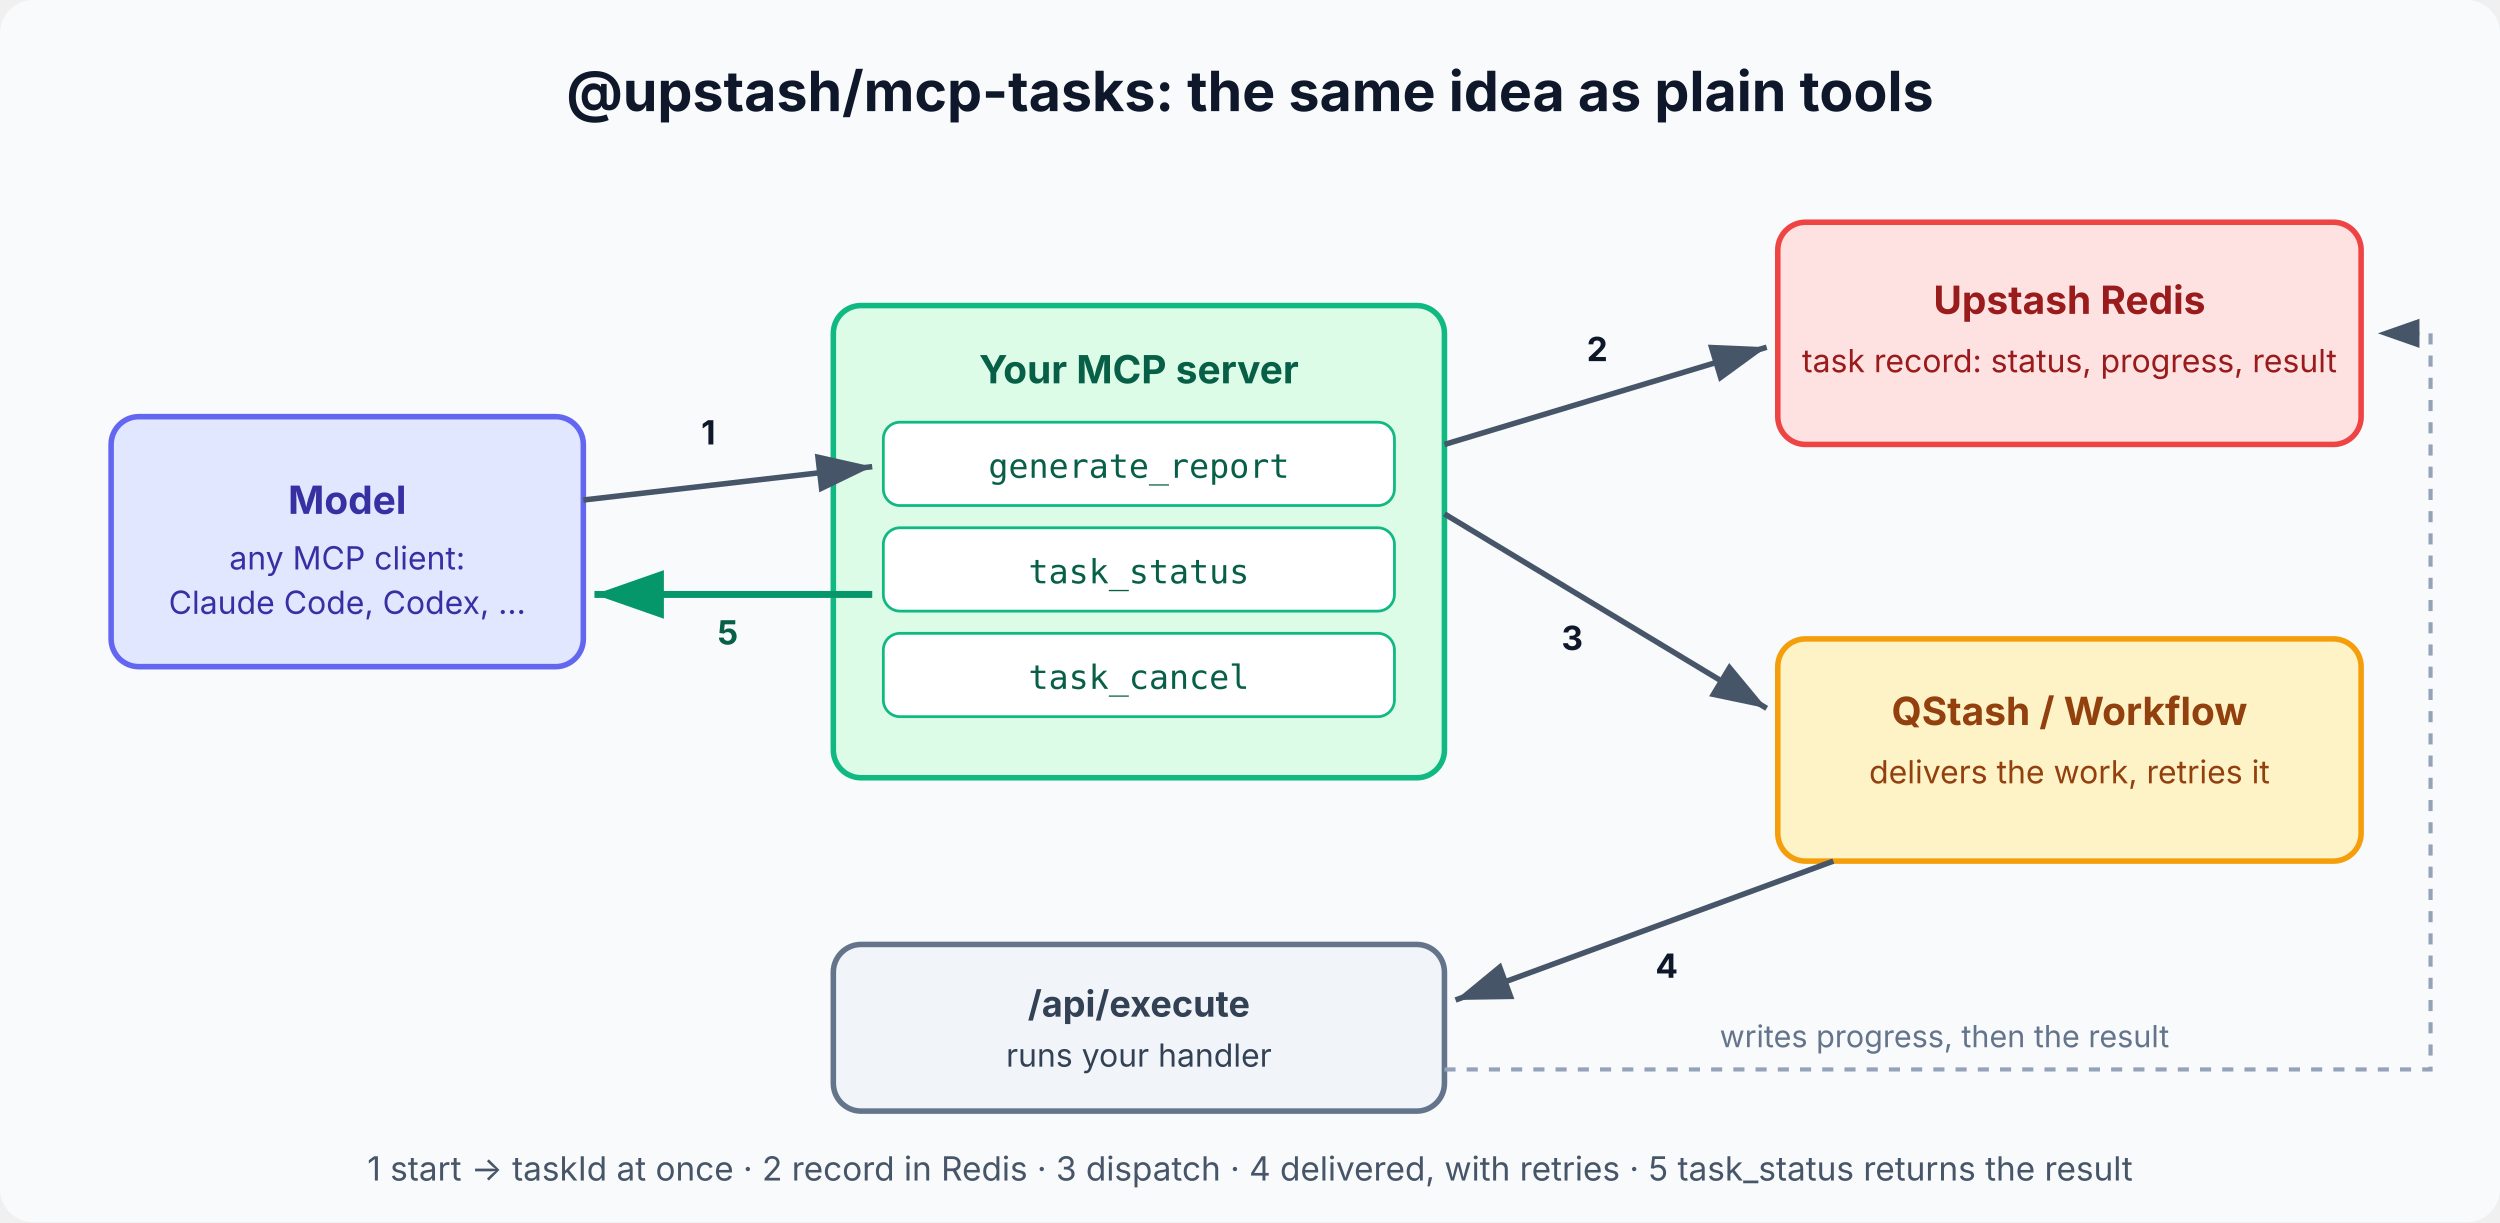
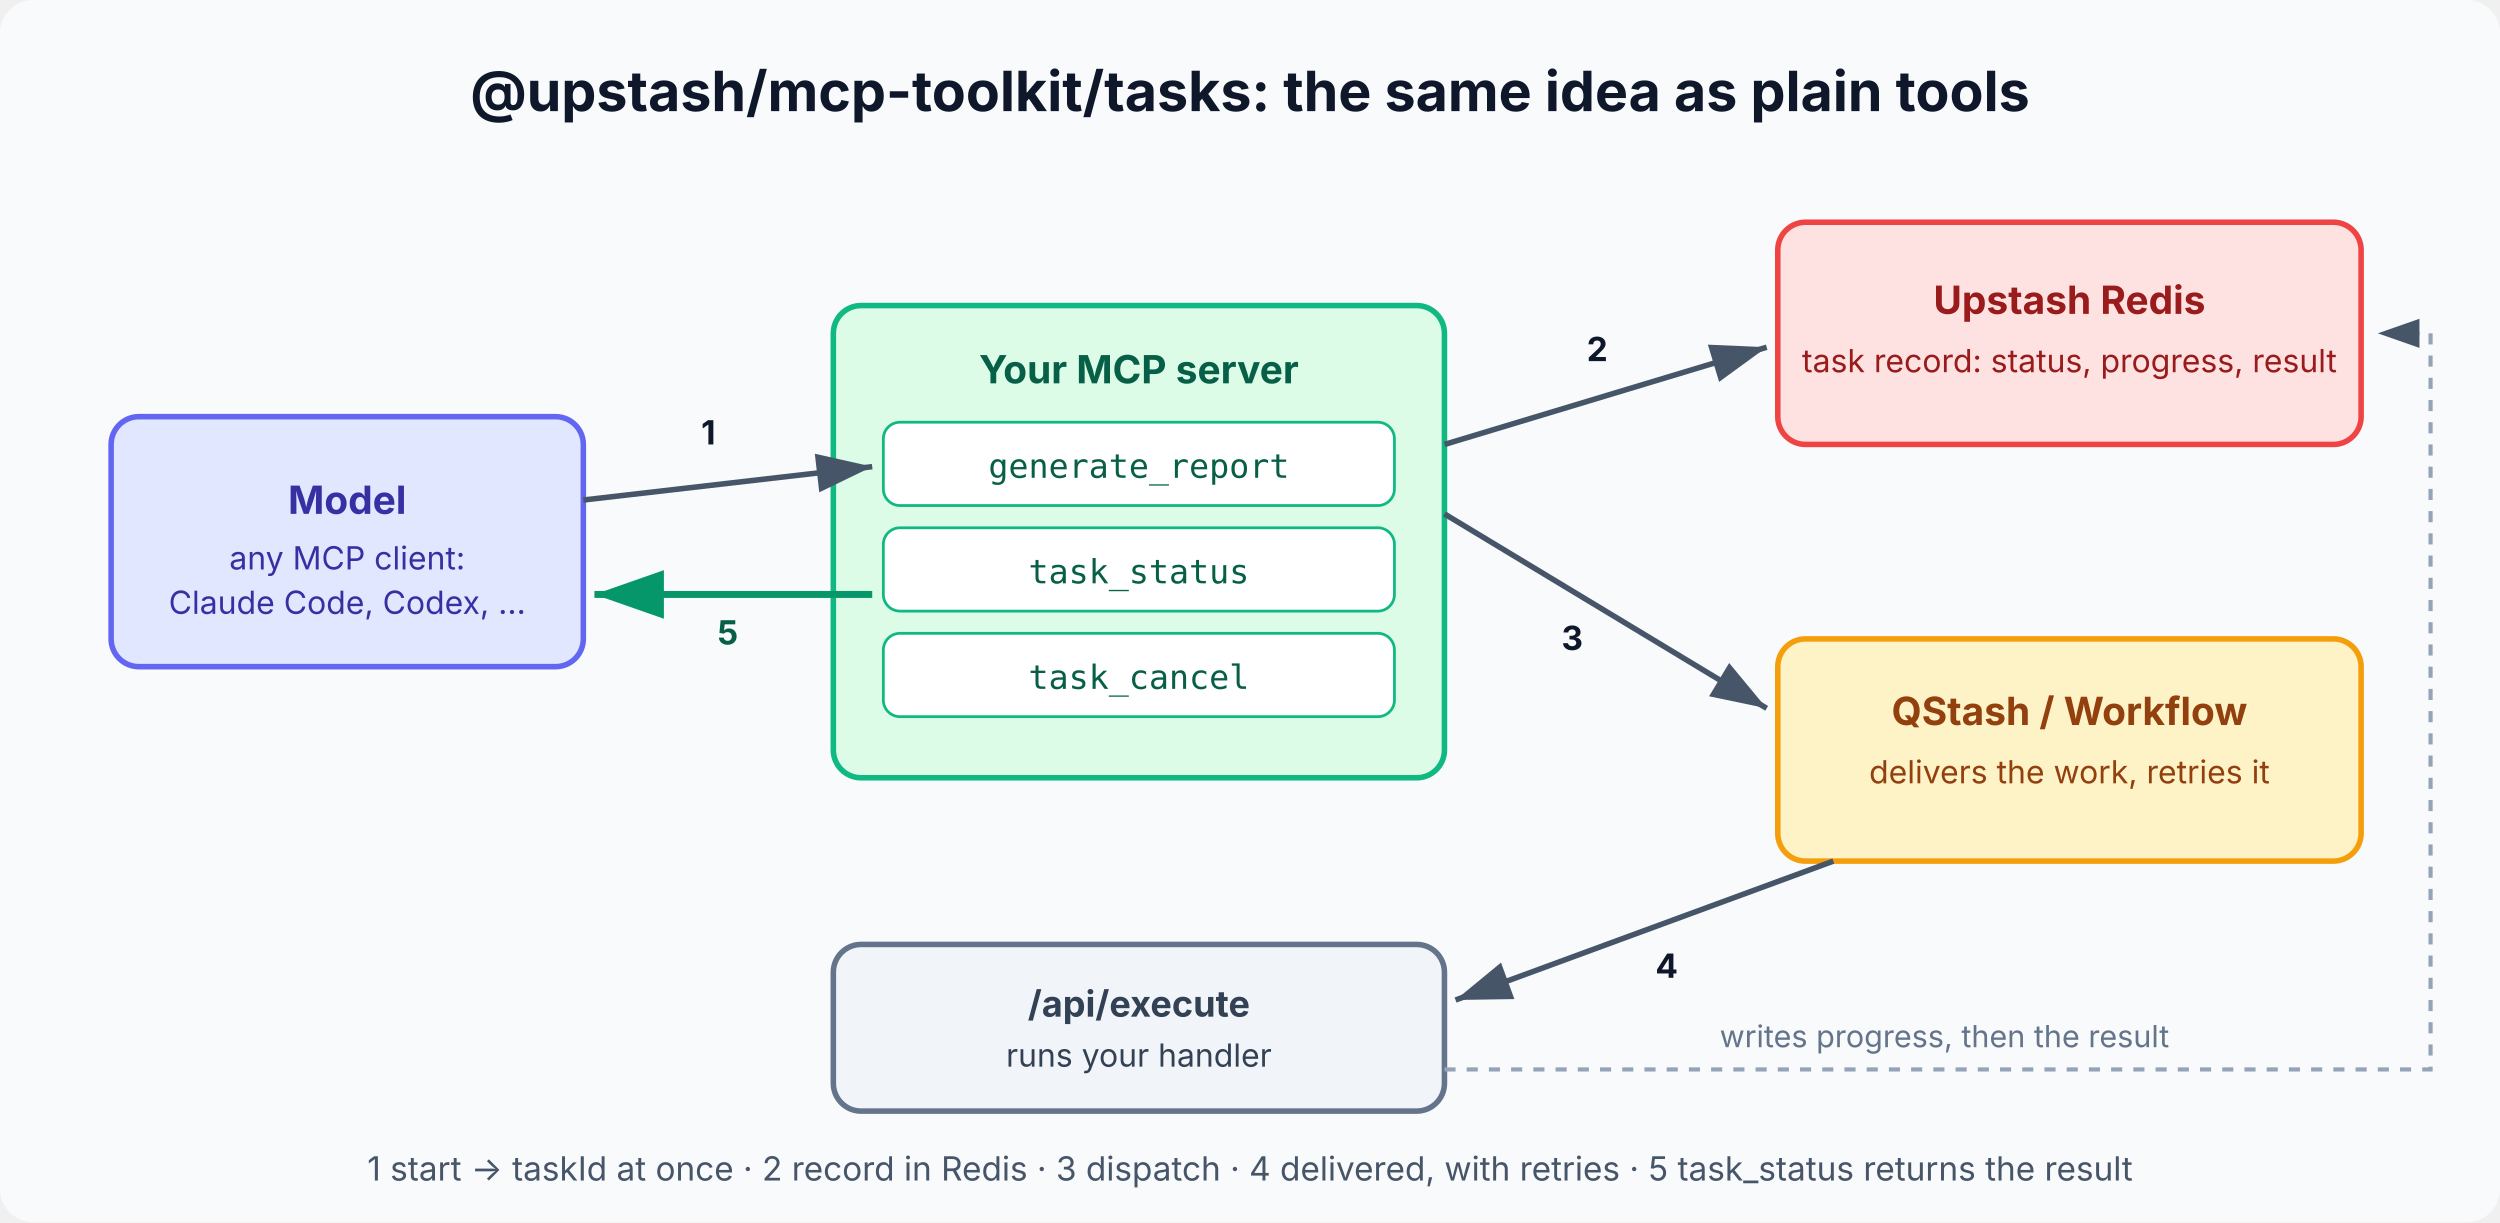
<svg xmlns="http://www.w3.org/2000/svg" width="900" height="440" viewBox="0 0 900 440">
  <defs>
    <marker id="a" markerWidth="10" markerHeight="7" refX="10" refY="3.5" orient="auto">
      <polygon points="0 0, 10 3.5, 0 7" fill="#475569" />
    </marker>
    <marker id="g" markerWidth="10" markerHeight="7" refX="10" refY="3.5" orient="auto">
      <polygon points="0 0, 10 3.5, 0 7" fill="#059669" />
    </marker>
  </defs>
  <rect width="900" height="440" fill="#f8fafc" rx="12" />
  <g font-family="Inter, system-ui, sans-serif">
-     <text x="450" y="40" text-anchor="middle" font-size="20" font-weight="700" fill="#0f172a">@upstash/mcp-tasks: the same idea as plain tools</text>
+     <text x="450" y="40" text-anchor="middle" font-size="20" font-weight="700" fill="#0f172a">@upstash/mcp-toolkit/tasks: the same idea as plain tools</text>
    <rect x="40" y="150" width="170" height="90" rx="10" fill="#e0e7ff" stroke="#6366f1" stroke-width="2" />
    <text x="125" y="185" text-anchor="middle" font-size="14" font-weight="700" fill="#3730a3">Model</text>
    <text x="125" y="205" text-anchor="middle" font-size="11.5" fill="#3730a3">any MCP client:</text>
    <text x="125" y="221" text-anchor="middle" font-size="11.5" fill="#3730a3">Claude Code, Codex, …</text>
    <rect x="300" y="110" width="220" height="170" rx="10" fill="#dcfce7" stroke="#10b981" stroke-width="2" />
    <text x="410" y="138" text-anchor="middle" font-size="14" font-weight="700" fill="#065f46">Your MCP server</text>
    <rect x="318" y="152" width="184" height="30" rx="6" fill="#ffffff" stroke="#10b981" />
    <text x="410" y="172" text-anchor="middle" font-size="12" font-family="ui-monospace, monospace" fill="#065f46">generate_report</text>
    <rect x="318" y="190" width="184" height="30" rx="6" fill="#ffffff" stroke="#10b981" />
    <text x="410" y="210" text-anchor="middle" font-size="12" font-family="ui-monospace, monospace" fill="#065f46">task_status</text>
    <rect x="318" y="228" width="184" height="30" rx="6" fill="#ffffff" stroke="#10b981" />
    <text x="410" y="248" text-anchor="middle" font-size="12" font-family="ui-monospace, monospace" fill="#065f46">task_cancel</text>
    <rect x="640" y="80" width="210" height="80" rx="10" fill="#fee2e2" stroke="#ef4444" stroke-width="2" />
    <text x="745" y="113" text-anchor="middle" font-size="14" font-weight="700" fill="#991b1b">Upstash Redis</text>
    <text x="745" y="134" text-anchor="middle" font-size="11.5" fill="#991b1b">task record: status, progress, result</text>
    <rect x="640" y="230" width="210" height="80" rx="10" fill="#fef3c7" stroke="#f59e0b" stroke-width="2" />
    <text x="745" y="261" text-anchor="middle" font-size="14" font-weight="700" fill="#92400e">QStash / Workflow</text>
    <text x="745" y="282" text-anchor="middle" font-size="11.5" fill="#92400e">delivers the work, retries it</text>
    <rect x="300" y="340" width="220" height="60" rx="10" fill="#f1f5f9" stroke="#64748b" stroke-width="2" />
    <text x="410" y="366" text-anchor="middle" font-size="13" font-weight="700" fill="#334155">/api/execute</text>
    <text x="410" y="384" text-anchor="middle" font-size="11.5" fill="#334155">runs your handler</text>
    <line x1="210" y1="180" x2="314" y2="168" stroke="#475569" stroke-width="2" marker-end="url(#a)" />
    <text x="255" y="160" text-anchor="middle" font-size="12" font-weight="700" fill="#0f172a">1</text>
    <line x1="314" y1="214" x2="214" y2="214" stroke="#059669" stroke-width="2.5" marker-end="url(#g)" />
    <text x="262" y="232" text-anchor="middle" font-size="12" font-weight="700" fill="#065f46">5</text>
    <line x1="520" y1="160" x2="636" y2="125" stroke="#475569" stroke-width="2" marker-end="url(#a)" />
    <text x="575" y="130" text-anchor="middle" font-size="12" font-weight="700" fill="#0f172a">2</text>
    <line x1="520" y1="185" x2="636" y2="255" stroke="#475569" stroke-width="2" marker-end="url(#a)" />
    <text x="566" y="234" text-anchor="middle" font-size="12" font-weight="700" fill="#0f172a">3</text>
    <line x1="660" y1="310" x2="524" y2="360" stroke="#475569" stroke-width="2" marker-end="url(#a)" />
    <text x="600" y="352" text-anchor="middle" font-size="12" font-weight="700" fill="#0f172a">4</text>
    <polyline points="520,385 875,385 875,120 856,120" fill="none" stroke="#94a3b8" stroke-width="1.5" stroke-dasharray="4 4" marker-end="url(#a)" />
    <text x="700" y="377" text-anchor="middle" font-size="11" fill="#64748b">writes progress, then the result</text>
    <text x="450" y="425" text-anchor="middle" font-size="12" fill="#475569">1 start → taskId at once · 2 record in Redis · 3 dispatch · 4 delivered, with retries · 5 task_status returns the result</text>
  </g>
</svg>
